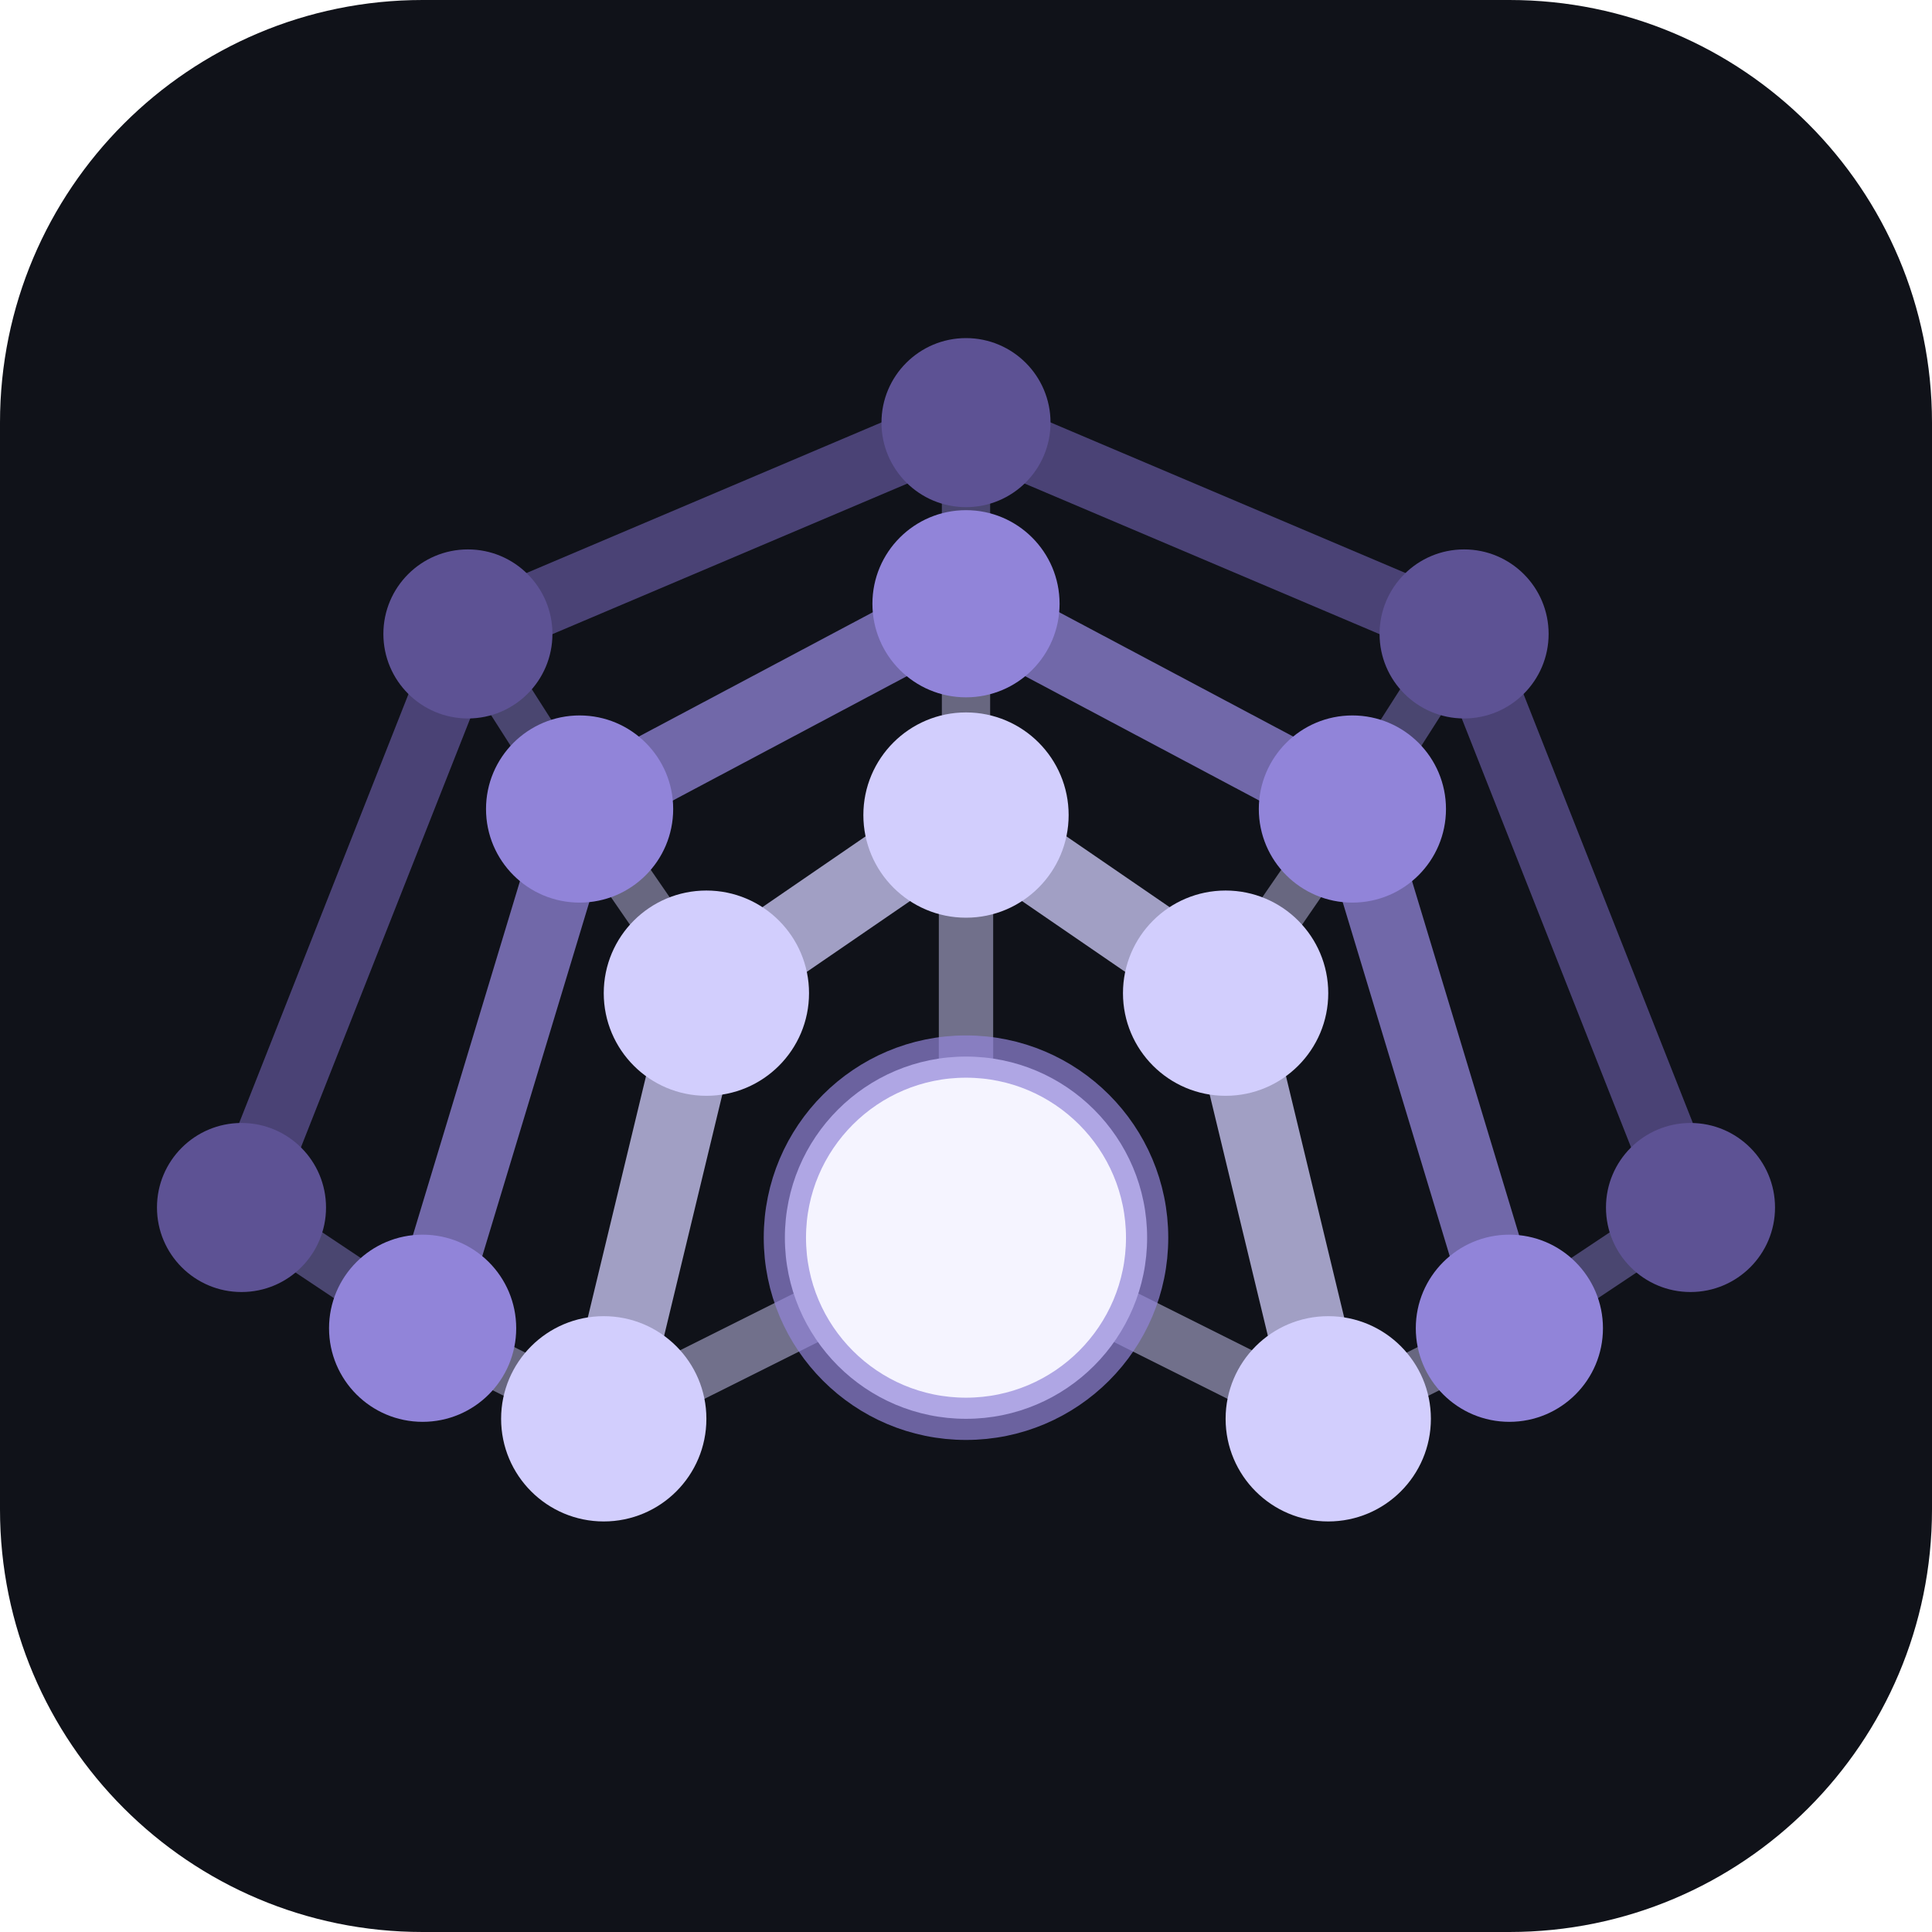
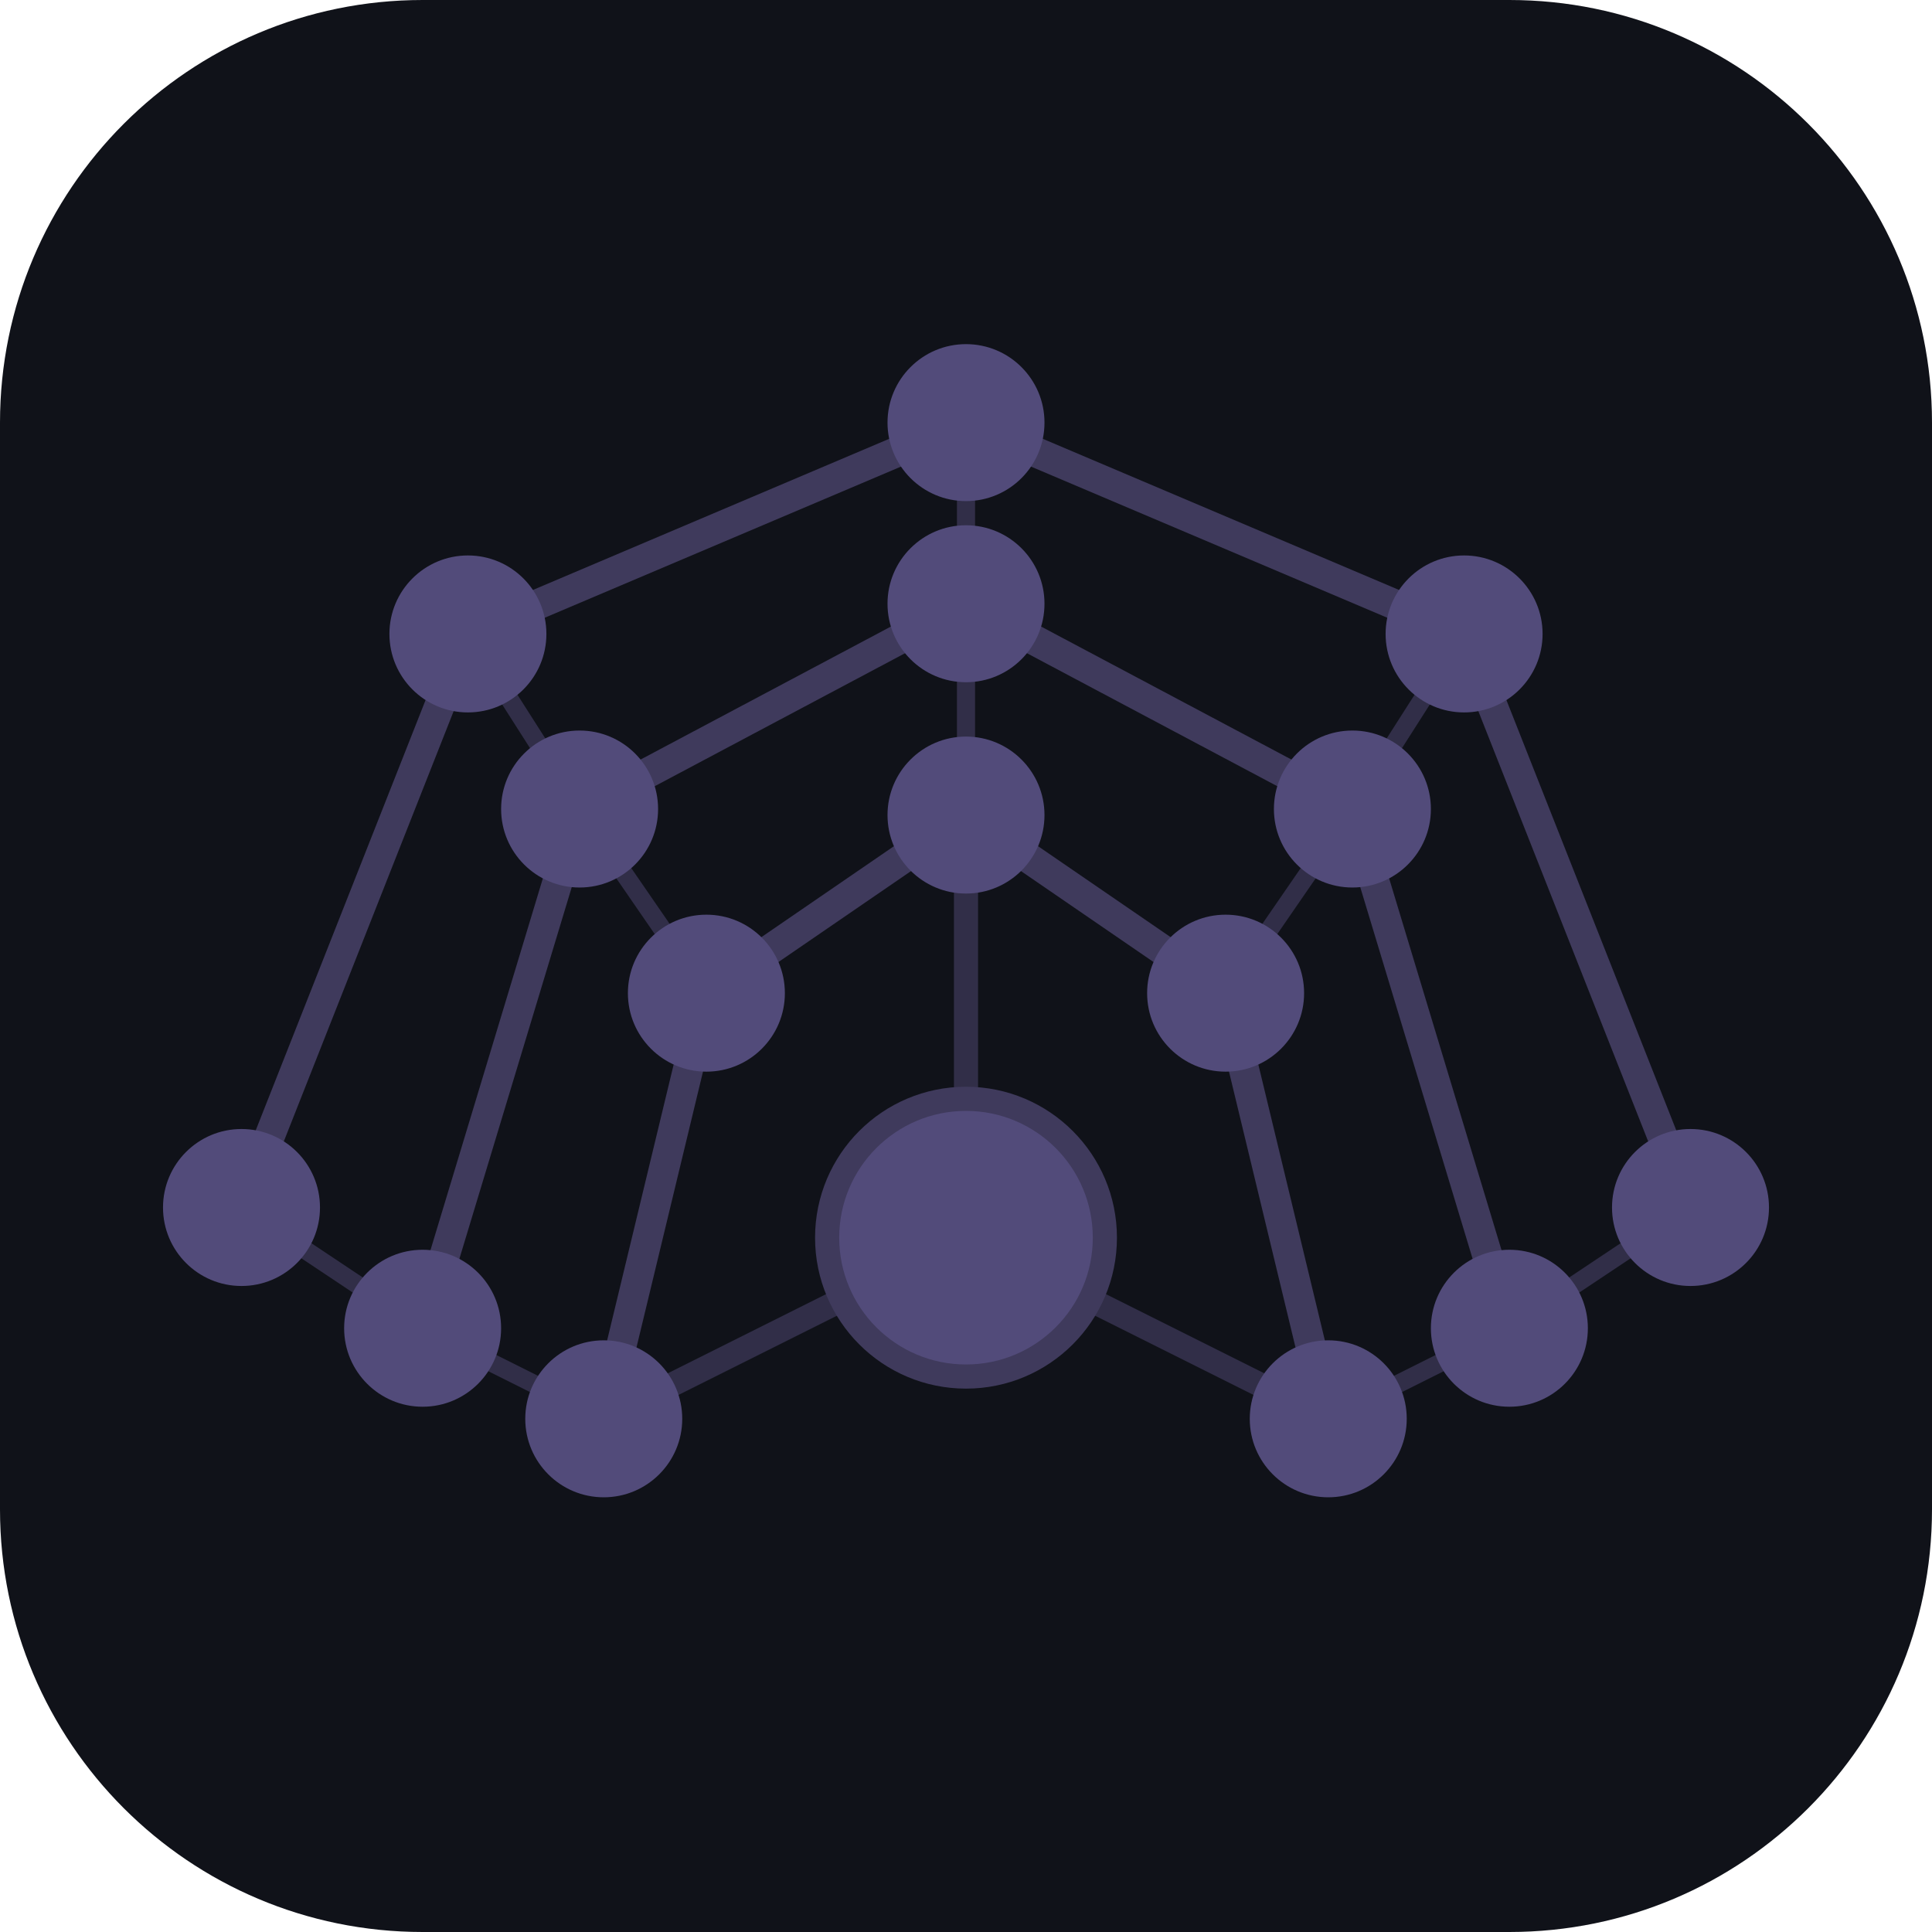
<svg xmlns="http://www.w3.org/2000/svg" viewBox="0 0 64 64" width="64" height="64">
  <rect width="64" height="64" rx="14" fill="#101219" />
-   <defs>
-     <filter id="glow" x="-120%" y="-120%" width="340%" height="340%">
-       <feGaussianBlur stdDeviation="1.1" result="blur" />
-       <feMerge>
-         <feMergeNode in="blur" />
-         <feMergeNode in="SourceGraphic" />
-       </feMerge>
-     </filter>
-   </defs>
-   <line x1="8.0" y1="40.0" x2="15.5" y2="21.0" stroke="#5d5294" stroke-width="2.2" stroke-linecap="round" opacity="0.75" />
-   <line x1="15.5" y1="21.0" x2="32.0" y2="14.0" stroke="#5d5294" stroke-width="2.2" stroke-linecap="round" opacity="0.75" />
-   <line x1="32.0" y1="14.0" x2="48.5" y2="21.0" stroke="#5d5294" stroke-width="2.2" stroke-linecap="round" opacity="0.75" />
-   <line x1="48.5" y1="21.0" x2="56.0" y2="40.0" stroke="#5d5294" stroke-width="2.2" stroke-linecap="round" opacity="0.75" />
-   <line x1="14.0" y1="44.0" x2="19.2" y2="26.8" stroke="#9184d9" stroke-width="2.4" stroke-linecap="round" opacity="0.75" />
-   <line x1="19.2" y1="26.8" x2="32.0" y2="20.0" stroke="#9184d9" stroke-width="2.4" stroke-linecap="round" opacity="0.75" />
-   <line x1="32.0" y1="20.0" x2="44.8" y2="26.8" stroke="#9184d9" stroke-width="2.4" stroke-linecap="round" opacity="0.75" />
-   <line x1="44.8" y1="26.8" x2="50.0" y2="44.0" stroke="#9184d9" stroke-width="2.4" stroke-linecap="round" opacity="0.75" />
-   <line x1="20.0" y1="47.0" x2="23.4" y2="32.9" stroke="#d2cefd" stroke-width="2.6" stroke-linecap="round" opacity="0.75" />
-   <line x1="23.4" y1="32.9" x2="32.0" y2="27.0" stroke="#d2cefd" stroke-width="2.6" stroke-linecap="round" opacity="0.75" />
-   <line x1="32.0" y1="27.0" x2="40.6" y2="32.9" stroke="#d2cefd" stroke-width="2.6" stroke-linecap="round" opacity="0.75" />
-   <line x1="40.6" y1="32.9" x2="44.0" y2="47.0" stroke="#d2cefd" stroke-width="2.6" stroke-linecap="round" opacity="0.75" />
-   <line x1="8.0" y1="40.0" x2="14.0" y2="44.0" stroke="#9184d9" stroke-width="1.6" stroke-linecap="round" opacity="0.45" />
-   <line x1="15.5" y1="21.0" x2="19.2" y2="26.8" stroke="#9184d9" stroke-width="1.6" stroke-linecap="round" opacity="0.45" />
-   <line x1="32.0" y1="14.0" x2="32.0" y2="20.0" stroke="#9184d9" stroke-width="1.6" stroke-linecap="round" opacity="0.45" />
-   <line x1="48.5" y1="21.0" x2="44.8" y2="26.8" stroke="#9184d9" stroke-width="1.6" stroke-linecap="round" opacity="0.45" />
-   <line x1="56.0" y1="40.0" x2="50.0" y2="44.0" stroke="#9184d9" stroke-width="1.6" stroke-linecap="round" opacity="0.45" />
-   <line x1="14.0" y1="44.0" x2="20.0" y2="47.0" stroke="#d2cefd" stroke-width="1.6" stroke-linecap="round" opacity="0.45" />
-   <line x1="19.2" y1="26.8" x2="23.4" y2="32.9" stroke="#d2cefd" stroke-width="1.6" stroke-linecap="round" opacity="0.45" />
-   <line x1="32.0" y1="20.0" x2="32.0" y2="27.0" stroke="#d2cefd" stroke-width="1.6" stroke-linecap="round" opacity="0.45" />
-   <line x1="44.8" y1="26.8" x2="40.6" y2="32.9" stroke="#d2cefd" stroke-width="1.6" stroke-linecap="round" opacity="0.45" />
-   <line x1="50.0" y1="44.0" x2="44.0" y2="47.0" stroke="#d2cefd" stroke-width="1.6" stroke-linecap="round" opacity="0.45" />
-   <line x1="20.0" y1="47.0" x2="32" y2="41" stroke="#d2cefd" stroke-width="1.8" stroke-linecap="round" opacity="0.5" />
-   <line x1="32.0" y1="27.0" x2="32" y2="41" stroke="#d2cefd" stroke-width="1.8" stroke-linecap="round" opacity="0.5" />
-   <line x1="44.0" y1="47.0" x2="32" y2="41" stroke="#d2cefd" stroke-width="1.8" stroke-linecap="round" opacity="0.5" />
-   <circle cx="8.0" cy="40.0" r="4.2" fill="#5d5294" filter="url(#glow)" opacity="0">
-     <animate attributeName="opacity" values="0;0;0.65;0" keyTimes="0;0.238;0.338;1" dur="2.6s" repeatCount="indefinite" />
+   <line x1="8.0" y1="40.0" x2="15.5" y2="21.0" stroke="#3f3a5c" stroke-width="1.0" stroke-linecap="round" />
+   <line x1="15.5" y1="21.0" x2="32.0" y2="14.0" stroke="#3f3a5c" stroke-width="1.0" stroke-linecap="round" />
+   <line x1="32.0" y1="14.0" x2="48.5" y2="21.0" stroke="#3f3a5c" stroke-width="1.0" stroke-linecap="round" />
+   <line x1="48.5" y1="21.0" x2="56.0" y2="40.0" stroke="#3f3a5c" stroke-width="1.0" stroke-linecap="round" />
+   <line x1="14.0" y1="44.0" x2="19.2" y2="26.8" stroke="#3f3a5c" stroke-width="1.0" stroke-linecap="round" />
+   <line x1="19.2" y1="26.8" x2="32.0" y2="20.0" stroke="#3f3a5c" stroke-width="1.0" stroke-linecap="round" />
+   <line x1="32.0" y1="20.0" x2="44.8" y2="26.8" stroke="#3f3a5c" stroke-width="1.0" stroke-linecap="round" />
+   <line x1="44.8" y1="26.8" x2="50.0" y2="44.0" stroke="#3f3a5c" stroke-width="1.0" stroke-linecap="round" />
+   <line x1="20.0" y1="47.0" x2="23.4" y2="32.9" stroke="#3f3a5c" stroke-width="1.0" stroke-linecap="round" />
+   <line x1="23.4" y1="32.9" x2="32.0" y2="27.0" stroke="#3f3a5c" stroke-width="1.0" stroke-linecap="round" />
+   <line x1="32.0" y1="27.0" x2="40.6" y2="32.9" stroke="#3f3a5c" stroke-width="1.0" stroke-linecap="round" />
+   <line x1="40.6" y1="32.9" x2="44.0" y2="47.0" stroke="#3f3a5c" stroke-width="1.0" stroke-linecap="round" />
+   <line x1="8.0" y1="40.0" x2="14.0" y2="44.0" stroke="#3f3a5c" stroke-width="0.6" stroke-linecap="round" opacity="0.7" />
+   <line x1="15.5" y1="21.0" x2="19.2" y2="26.8" stroke="#3f3a5c" stroke-width="0.6" stroke-linecap="round" opacity="0.7" />
+   <line x1="32.0" y1="14.0" x2="32.0" y2="20.0" stroke="#3f3a5c" stroke-width="0.6" stroke-linecap="round" opacity="0.7" />
+   <line x1="48.5" y1="21.0" x2="44.8" y2="26.8" stroke="#3f3a5c" stroke-width="0.6" stroke-linecap="round" opacity="0.7" />
+   <line x1="56.0" y1="40.0" x2="50.0" y2="44.0" stroke="#3f3a5c" stroke-width="0.6" stroke-linecap="round" opacity="0.7" />
+   <line x1="14.0" y1="44.0" x2="20.0" y2="47.0" stroke="#3f3a5c" stroke-width="0.6" stroke-linecap="round" opacity="0.7" />
+   <line x1="19.2" y1="26.8" x2="23.4" y2="32.9" stroke="#3f3a5c" stroke-width="0.6" stroke-linecap="round" opacity="0.7" />
+   <line x1="32.0" y1="20.0" x2="32.0" y2="27.0" stroke="#3f3a5c" stroke-width="0.6" stroke-linecap="round" opacity="0.7" />
+   <line x1="44.8" y1="26.8" x2="40.6" y2="32.9" stroke="#3f3a5c" stroke-width="0.6" stroke-linecap="round" opacity="0.7" />
+   <line x1="50.0" y1="44.0" x2="44.0" y2="47.0" stroke="#3f3a5c" stroke-width="0.6" stroke-linecap="round" opacity="0.7" />
+   <line x1="20.0" y1="47.0" x2="32" y2="41" stroke="#3f3a5c" stroke-width="0.8" stroke-linecap="round" opacity="0.7" />
+   <line x1="32.0" y1="27.0" x2="32" y2="41" stroke="#3f3a5c" stroke-width="0.8" stroke-linecap="round" opacity="0.7" />
+   <line x1="44.0" y1="47.0" x2="32" y2="41" stroke="#3f3a5c" stroke-width="0.8" stroke-linecap="round" opacity="0.7" />
+   <circle cx="8.0" cy="40.0" r="2.6" fill="#524b7a">
+     <animate attributeName="fill" values="#524b7a;#524b7a;#f5f4ff;#524b7a;#524b7a" keyTimes="0;0.317;0.417;0.597;1" dur="3.0s" repeatCount="indefinite" />
  </circle>
-   <circle cx="8.0" cy="40.0" r="2.8" fill="#5d5294">
-     <animate attributeName="r" values="2.8;2.8;3.36;2.8" keyTimes="0;0.238;0.338;1" dur="2.6s" repeatCount="indefinite" />
+   <circle cx="15.5" cy="21.0" r="2.6" fill="#524b7a">
+     <animate attributeName="fill" values="#524b7a;#524b7a;#f5f4ff;#524b7a;#524b7a" keyTimes="0;0.317;0.417;0.597;1" dur="3.0s" repeatCount="indefinite" />
  </circle>
-   <circle cx="15.5" cy="21.0" r="4.2" fill="#5d5294" filter="url(#glow)" opacity="0">
-     <animate attributeName="opacity" values="0;0;0.65;0" keyTimes="0;0.238;0.338;1" dur="2.6s" repeatCount="indefinite" />
+   <circle cx="32.0" cy="14.0" r="2.6" fill="#524b7a">
+     <animate attributeName="fill" values="#524b7a;#524b7a;#f5f4ff;#524b7a;#524b7a" keyTimes="0;0.317;0.417;0.597;1" dur="3.0s" repeatCount="indefinite" />
  </circle>
-   <circle cx="15.5" cy="21.0" r="2.8" fill="#5d5294">
-     <animate attributeName="r" values="2.8;2.8;3.36;2.8" keyTimes="0;0.238;0.338;1" dur="2.6s" repeatCount="indefinite" />
+   <circle cx="48.5" cy="21.0" r="2.6" fill="#524b7a">
+     <animate attributeName="fill" values="#524b7a;#524b7a;#f5f4ff;#524b7a;#524b7a" keyTimes="0;0.317;0.417;0.597;1" dur="3.0s" repeatCount="indefinite" />
  </circle>
-   <circle cx="32.0" cy="14.0" r="4.2" fill="#5d5294" filter="url(#glow)" opacity="0">
-     <animate attributeName="opacity" values="0;0;0.65;0" keyTimes="0;0.238;0.338;1" dur="2.6s" repeatCount="indefinite" />
+   <circle cx="56.0" cy="40.0" r="2.6" fill="#524b7a">
+     <animate attributeName="fill" values="#524b7a;#524b7a;#f5f4ff;#524b7a;#524b7a" keyTimes="0;0.317;0.417;0.597;1" dur="3.0s" repeatCount="indefinite" />
  </circle>
-   <circle cx="32.0" cy="14.0" r="2.8" fill="#5d5294">
-     <animate attributeName="r" values="2.8;2.8;3.36;2.8" keyTimes="0;0.238;0.338;1" dur="2.6s" repeatCount="indefinite" />
+   <circle cx="14.0" cy="44.0" r="2.6" fill="#524b7a">
+     <animate attributeName="fill" values="#524b7a;#524b7a;#f5f4ff;#524b7a;#524b7a" keyTimes="0;0.207;0.307;0.487;1" dur="3.0s" repeatCount="indefinite" />
  </circle>
-   <circle cx="48.5" cy="21.0" r="4.2" fill="#5d5294" filter="url(#glow)" opacity="0">
-     <animate attributeName="opacity" values="0;0;0.65;0" keyTimes="0;0.238;0.338;1" dur="2.6s" repeatCount="indefinite" />
+   <circle cx="19.2" cy="26.8" r="2.6" fill="#524b7a">
+     <animate attributeName="fill" values="#524b7a;#524b7a;#f5f4ff;#524b7a;#524b7a" keyTimes="0;0.207;0.307;0.487;1" dur="3.0s" repeatCount="indefinite" />
  </circle>
-   <circle cx="48.5" cy="21.0" r="2.8" fill="#5d5294">
-     <animate attributeName="r" values="2.8;2.8;3.36;2.8" keyTimes="0;0.238;0.338;1" dur="2.6s" repeatCount="indefinite" />
+   <circle cx="32.0" cy="20.0" r="2.6" fill="#524b7a">
+     <animate attributeName="fill" values="#524b7a;#524b7a;#f5f4ff;#524b7a;#524b7a" keyTimes="0;0.207;0.307;0.487;1" dur="3.0s" repeatCount="indefinite" />
  </circle>
-   <circle cx="56.0" cy="40.0" r="4.2" fill="#5d5294" filter="url(#glow)" opacity="0">
-     <animate attributeName="opacity" values="0;0;0.65;0" keyTimes="0;0.238;0.338;1" dur="2.6s" repeatCount="indefinite" />
+   <circle cx="44.8" cy="26.8" r="2.6" fill="#524b7a">
+     <animate attributeName="fill" values="#524b7a;#524b7a;#f5f4ff;#524b7a;#524b7a" keyTimes="0;0.207;0.307;0.487;1" dur="3.0s" repeatCount="indefinite" />
  </circle>
-   <circle cx="56.0" cy="40.0" r="2.8" fill="#5d5294">
-     <animate attributeName="r" values="2.8;2.8;3.36;2.8" keyTimes="0;0.238;0.338;1" dur="2.6s" repeatCount="indefinite" />
+   <circle cx="50.0" cy="44.0" r="2.6" fill="#524b7a">
+     <animate attributeName="fill" values="#524b7a;#524b7a;#f5f4ff;#524b7a;#524b7a" keyTimes="0;0.207;0.307;0.487;1" dur="3.0s" repeatCount="indefinite" />
  </circle>
-   <circle cx="14.0" cy="44.0" r="4.6" fill="#9184d9" filter="url(#glow)" opacity="0">
-     <animate attributeName="opacity" values="0;0;0.65;0" keyTimes="0;0.154;0.254;1" dur="2.6s" repeatCount="indefinite" />
+   <circle cx="20.0" cy="47.0" r="2.6" fill="#524b7a">
+     <animate attributeName="fill" values="#524b7a;#524b7a;#f5f4ff;#524b7a;#524b7a" keyTimes="0;0.1;0.2;0.38;1" dur="3.0s" repeatCount="indefinite" />
  </circle>
-   <circle cx="14.0" cy="44.0" r="3.1" fill="#9184d9">
-     <animate attributeName="r" values="3.1;3.1;3.72;3.1" keyTimes="0;0.154;0.254;1" dur="2.6s" repeatCount="indefinite" />
+   <circle cx="23.4" cy="32.9" r="2.6" fill="#524b7a">
+     <animate attributeName="fill" values="#524b7a;#524b7a;#f5f4ff;#524b7a;#524b7a" keyTimes="0;0.1;0.2;0.38;1" dur="3.0s" repeatCount="indefinite" />
  </circle>
-   <circle cx="19.2" cy="26.8" r="4.6" fill="#9184d9" filter="url(#glow)" opacity="0">
-     <animate attributeName="opacity" values="0;0;0.65;0" keyTimes="0;0.154;0.254;1" dur="2.6s" repeatCount="indefinite" />
+   <circle cx="32.0" cy="27.0" r="2.6" fill="#524b7a">
+     <animate attributeName="fill" values="#524b7a;#524b7a;#f5f4ff;#524b7a;#524b7a" keyTimes="0;0.1;0.2;0.38;1" dur="3.0s" repeatCount="indefinite" />
  </circle>
-   <circle cx="19.2" cy="26.8" r="3.1" fill="#9184d9">
-     <animate attributeName="r" values="3.1;3.1;3.72;3.1" keyTimes="0;0.154;0.254;1" dur="2.6s" repeatCount="indefinite" />
+   <circle cx="40.6" cy="32.9" r="2.6" fill="#524b7a">
+     <animate attributeName="fill" values="#524b7a;#524b7a;#f5f4ff;#524b7a;#524b7a" keyTimes="0;0.1;0.2;0.38;1" dur="3.0s" repeatCount="indefinite" />
  </circle>
-   <circle cx="32.0" cy="20.0" r="4.6" fill="#9184d9" filter="url(#glow)" opacity="0">
-     <animate attributeName="opacity" values="0;0;0.65;0" keyTimes="0;0.154;0.254;1" dur="2.6s" repeatCount="indefinite" />
+   <circle cx="44.0" cy="47.0" r="2.6" fill="#524b7a">
+     <animate attributeName="fill" values="#524b7a;#524b7a;#f5f4ff;#524b7a;#524b7a" keyTimes="0;0.1;0.2;0.38;1" dur="3.0s" repeatCount="indefinite" />
  </circle>
-   <circle cx="32.0" cy="20.0" r="3.1" fill="#9184d9">
-     <animate attributeName="r" values="3.1;3.1;3.72;3.1" keyTimes="0;0.154;0.254;1" dur="2.6s" repeatCount="indefinite" />
+   <circle cx="32" cy="41" r="4.6" fill="#524b7a">
+     <animate attributeName="fill" values="#524b7a;#f5f4ff;#524b7a;#524b7a" keyTimes="0;0.09;0.28;1" dur="3.0s" repeatCount="indefinite" />
  </circle>
-   <circle cx="44.8" cy="26.8" r="4.6" fill="#9184d9" filter="url(#glow)" opacity="0">
-     <animate attributeName="opacity" values="0;0;0.65;0" keyTimes="0;0.154;0.254;1" dur="2.6s" repeatCount="indefinite" />
-   </circle>
-   <circle cx="44.8" cy="26.8" r="3.1" fill="#9184d9">
-     <animate attributeName="r" values="3.1;3.1;3.72;3.1" keyTimes="0;0.154;0.254;1" dur="2.6s" repeatCount="indefinite" />
-   </circle>
-   <circle cx="50.0" cy="44.0" r="4.6" fill="#9184d9" filter="url(#glow)" opacity="0">
-     <animate attributeName="opacity" values="0;0;0.65;0" keyTimes="0;0.154;0.254;1" dur="2.6s" repeatCount="indefinite" />
-   </circle>
-   <circle cx="50.0" cy="44.0" r="3.1" fill="#9184d9">
-     <animate attributeName="r" values="3.1;3.1;3.72;3.1" keyTimes="0;0.154;0.254;1" dur="2.6s" repeatCount="indefinite" />
-   </circle>
-   <circle cx="20.0" cy="47.0" r="5.0" fill="#d2cefd" filter="url(#glow)" opacity="0">
-     <animate attributeName="opacity" values="0;0;0.65;0" keyTimes="0;0.069;0.169;1" dur="2.6s" repeatCount="indefinite" />
-   </circle>
-   <circle cx="20.0" cy="47.0" r="3.4" fill="#d2cefd">
-     <animate attributeName="r" values="3.4;3.4;4.08;3.4" keyTimes="0;0.069;0.169;1" dur="2.6s" repeatCount="indefinite" />
-   </circle>
-   <circle cx="23.4" cy="32.9" r="5.0" fill="#d2cefd" filter="url(#glow)" opacity="0">
-     <animate attributeName="opacity" values="0;0;0.65;0" keyTimes="0;0.069;0.169;1" dur="2.6s" repeatCount="indefinite" />
-   </circle>
-   <circle cx="23.4" cy="32.9" r="3.4" fill="#d2cefd">
-     <animate attributeName="r" values="3.4;3.4;4.08;3.4" keyTimes="0;0.069;0.169;1" dur="2.6s" repeatCount="indefinite" />
-   </circle>
-   <circle cx="32.0" cy="27.0" r="5.0" fill="#d2cefd" filter="url(#glow)" opacity="0">
-     <animate attributeName="opacity" values="0;0;0.65;0" keyTimes="0;0.069;0.169;1" dur="2.6s" repeatCount="indefinite" />
-   </circle>
-   <circle cx="32.0" cy="27.0" r="3.4" fill="#d2cefd">
-     <animate attributeName="r" values="3.4;3.4;4.08;3.4" keyTimes="0;0.069;0.169;1" dur="2.6s" repeatCount="indefinite" />
-   </circle>
-   <circle cx="40.6" cy="32.9" r="5.0" fill="#d2cefd" filter="url(#glow)" opacity="0">
-     <animate attributeName="opacity" values="0;0;0.65;0" keyTimes="0;0.069;0.169;1" dur="2.6s" repeatCount="indefinite" />
-   </circle>
-   <circle cx="40.6" cy="32.9" r="3.4" fill="#d2cefd">
-     <animate attributeName="r" values="3.4;3.4;4.08;3.4" keyTimes="0;0.069;0.169;1" dur="2.6s" repeatCount="indefinite" />
-   </circle>
-   <circle cx="44.0" cy="47.0" r="5.0" fill="#d2cefd" filter="url(#glow)" opacity="0">
-     <animate attributeName="opacity" values="0;0;0.65;0" keyTimes="0;0.069;0.169;1" dur="2.6s" repeatCount="indefinite" />
-   </circle>
-   <circle cx="44.0" cy="47.0" r="3.4" fill="#d2cefd">
-     <animate attributeName="r" values="3.4;3.4;4.08;3.4" keyTimes="0;0.069;0.169;1" dur="2.6s" repeatCount="indefinite" />
-   </circle>
-   <circle cx="32" cy="41" r="8.5" fill="#f5f4ff" filter="url(#glow)" opacity="0">
-     <animate attributeName="opacity" values="0.1;0.85;0.1" keyTimes="0;0.1;1" dur="2.6s" repeatCount="indefinite" />
-   </circle>
-   <circle cx="32" cy="41" r="6" fill="#f5f4ff">
-     <animate attributeName="r" values="6;7.4;6" keyTimes="0;0.1;1" dur="2.6s" repeatCount="indefinite" />
-   </circle>
-   <circle cx="32" cy="41" r="6" fill="none" stroke="#9184d9" stroke-width="1.4" opacity="0.7" />
+   <circle cx="32" cy="41" r="4.6" fill="none" stroke="#3f3a5c" stroke-width="0.8" />
</svg>
